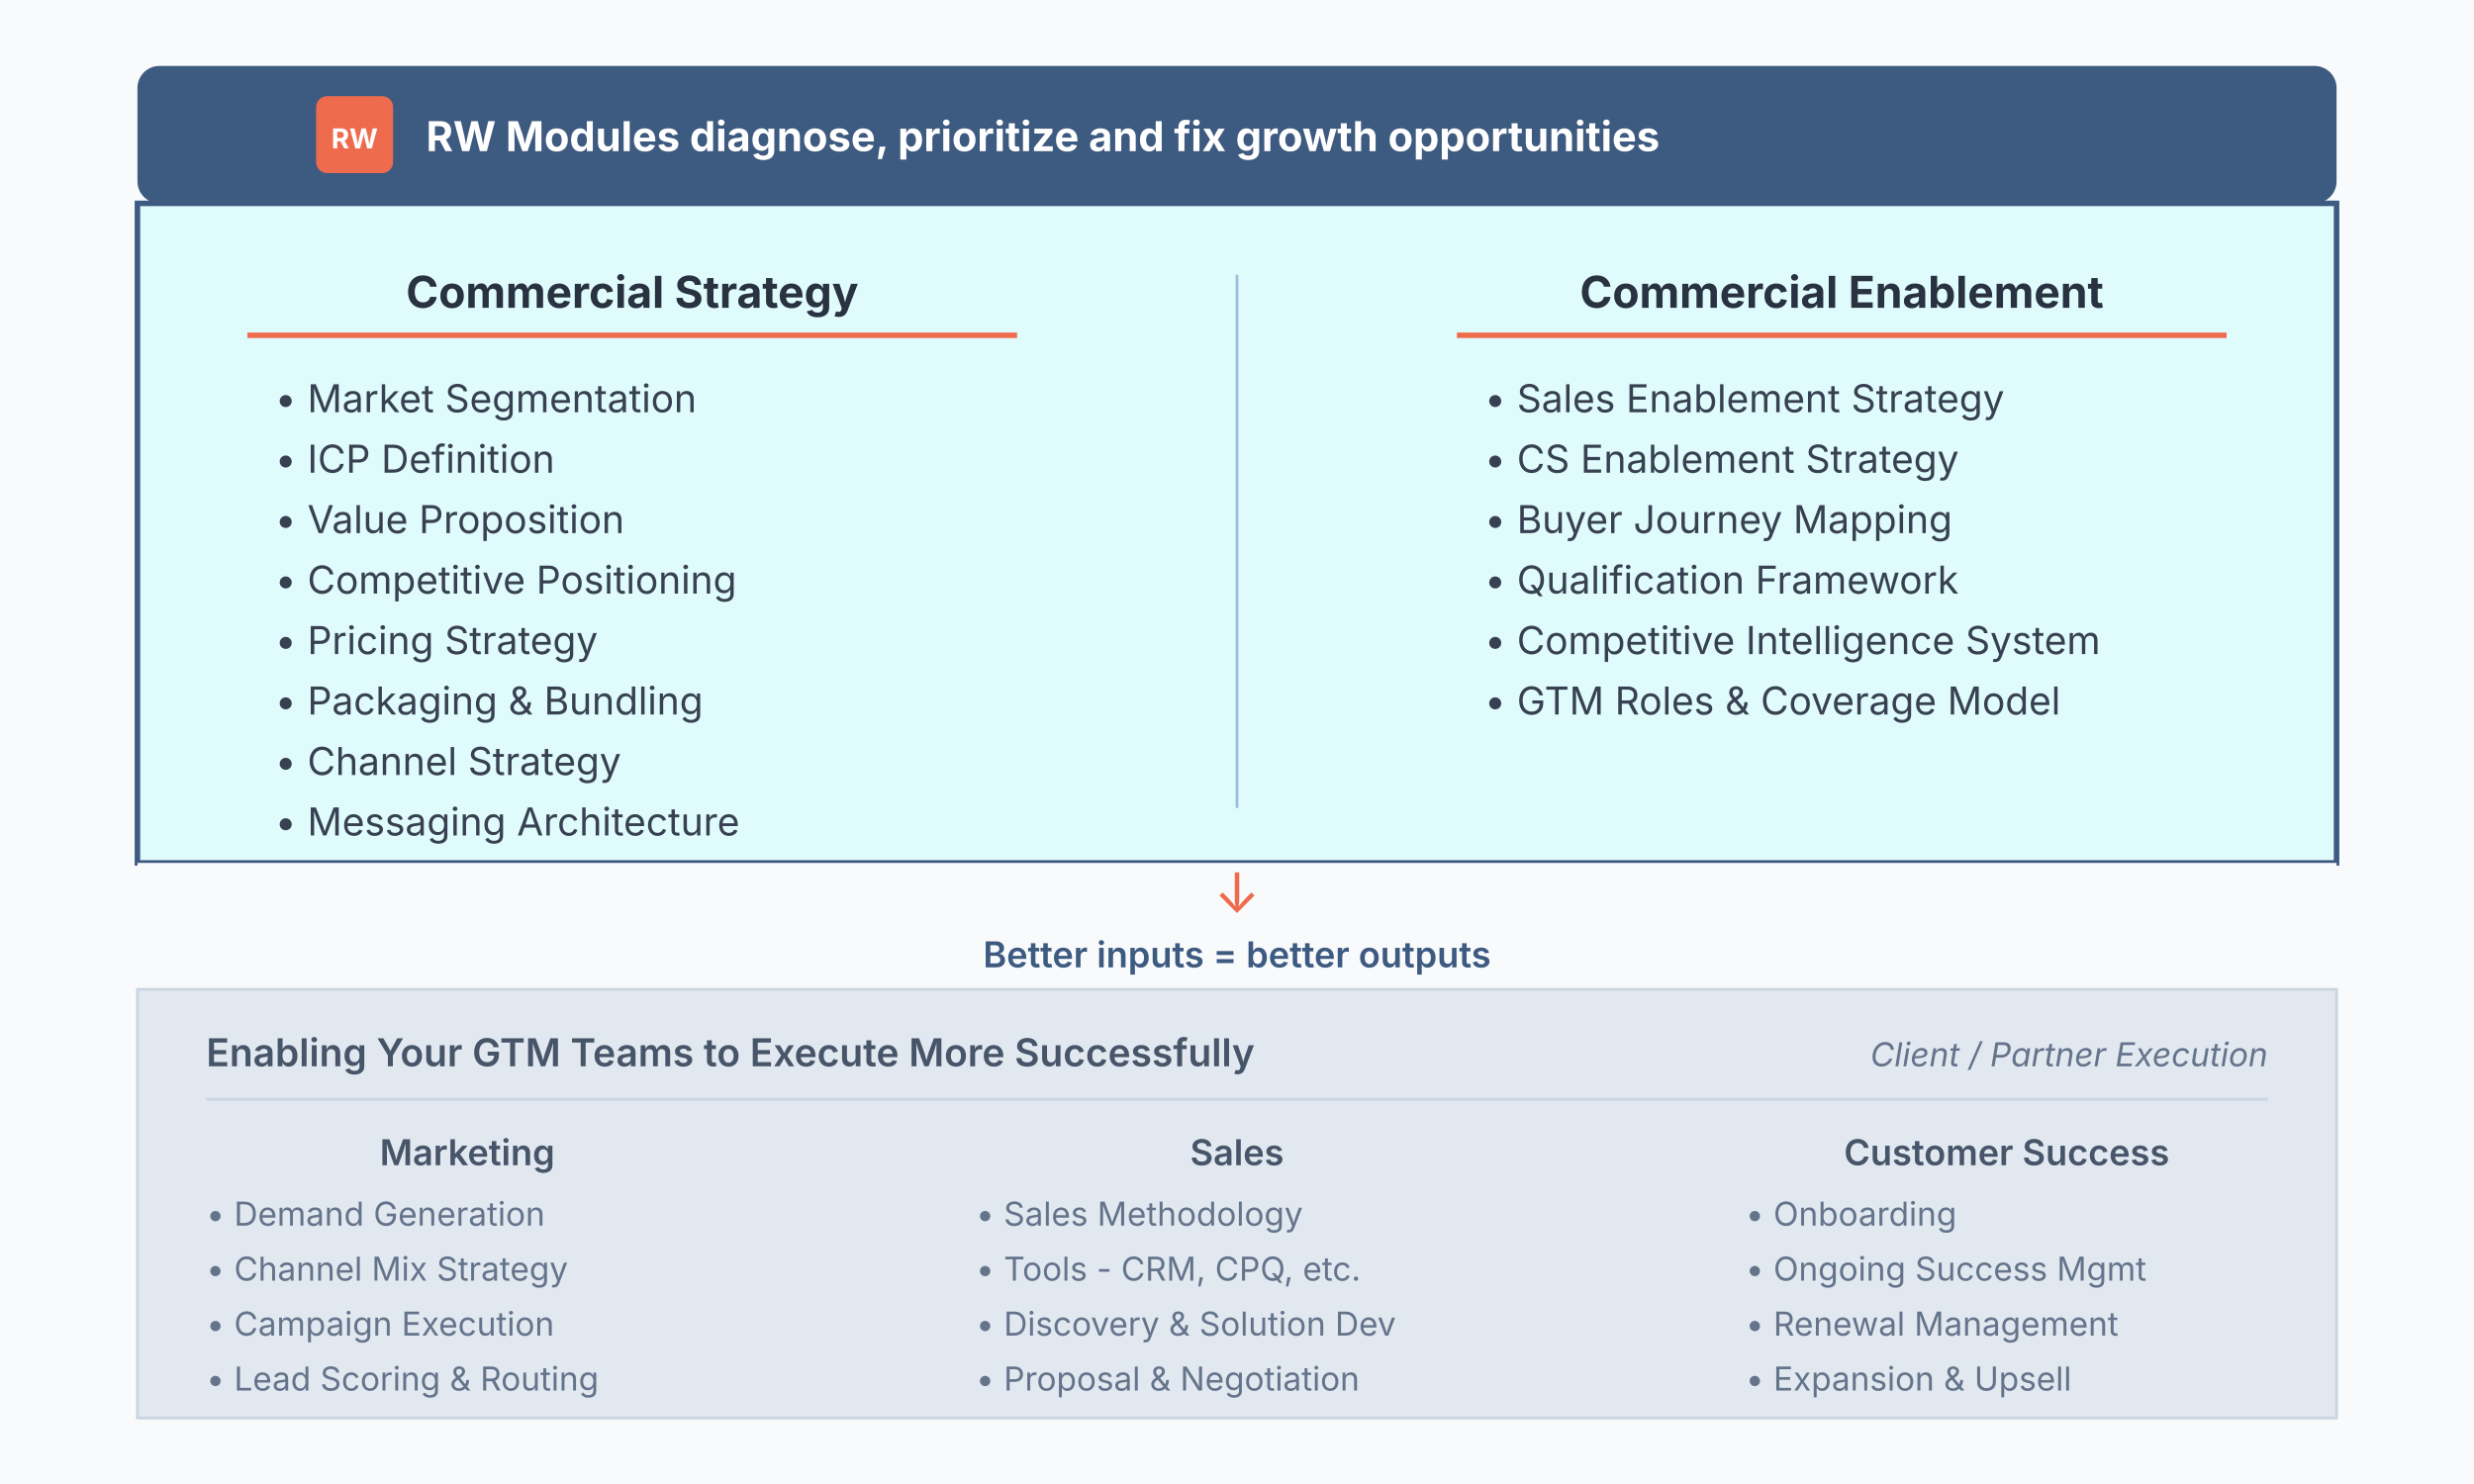
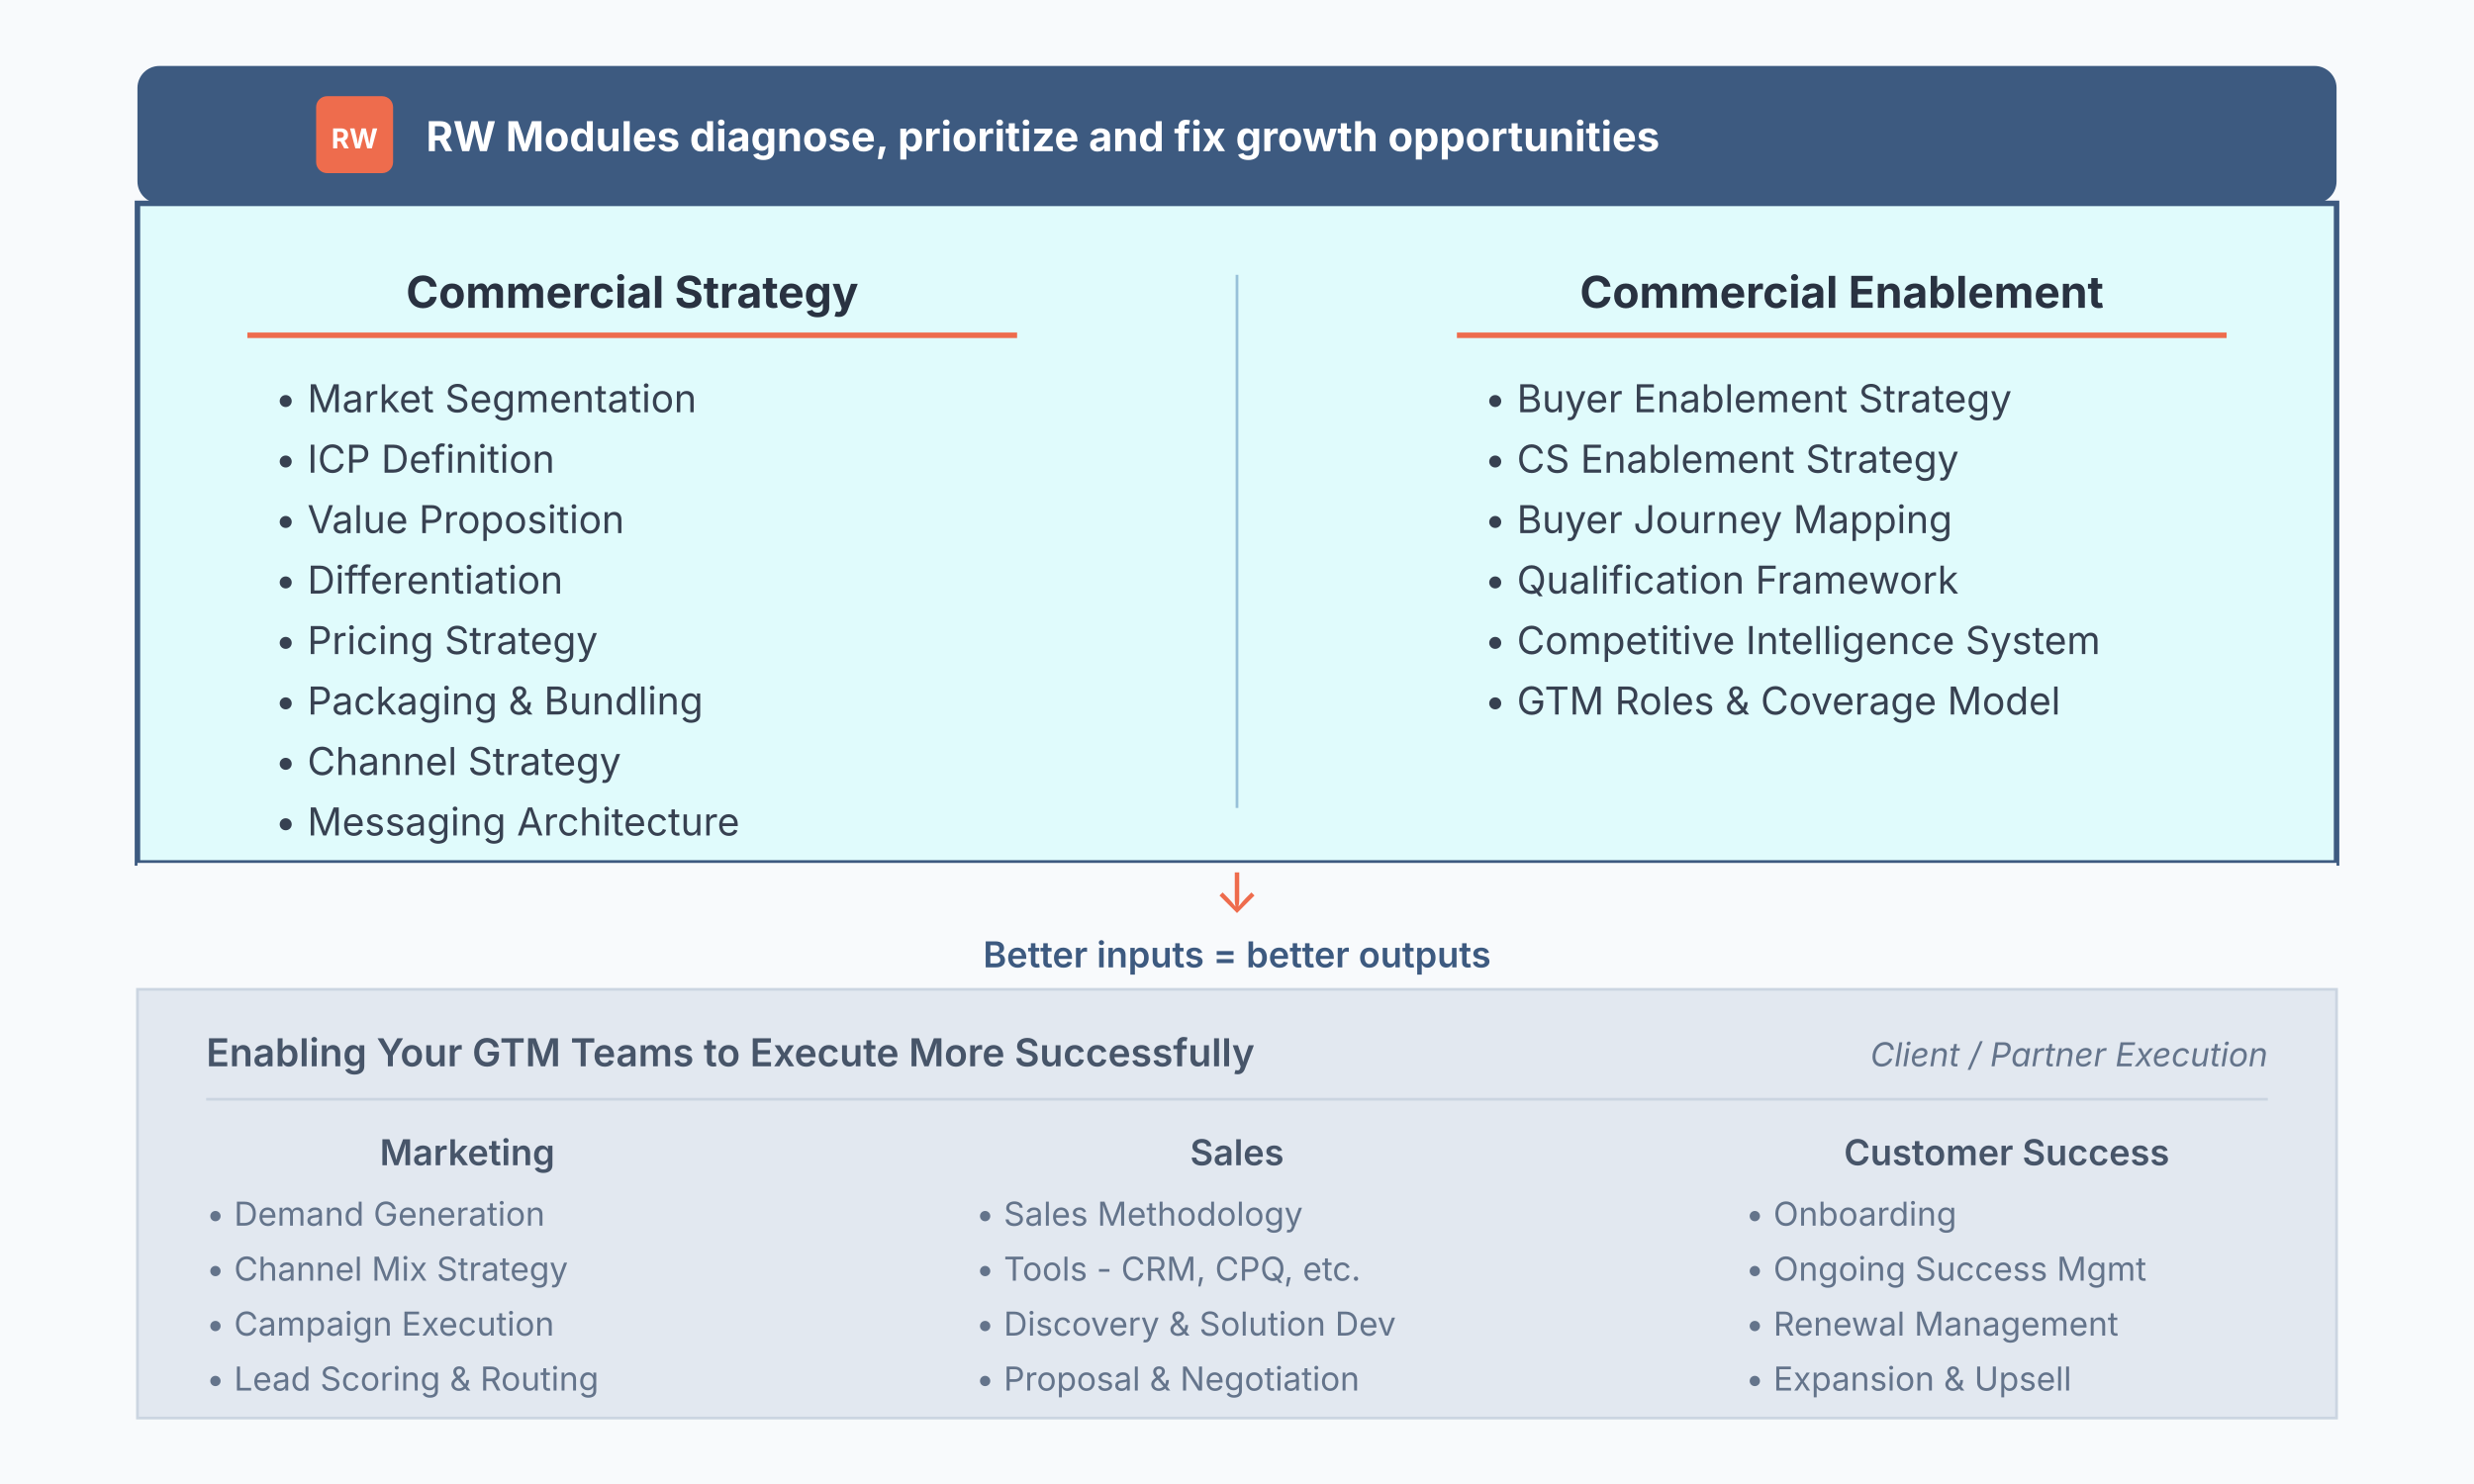
<svg xmlns="http://www.w3.org/2000/svg" viewBox="0 0 900 540" width="900" height="540">
  <defs>
    <style>
      .title-text { font-family: -apple-system, BlinkMacSystemFont, 'Segoe UI', sans-serif; font-weight: 700; }
      .heading-text { font-family: -apple-system, BlinkMacSystemFont, 'Segoe UI', sans-serif; font-weight: 700; }
      .body-text { font-family: -apple-system, BlinkMacSystemFont, 'Segoe UI', sans-serif; font-weight: 400; }
      .section-label { font-family: -apple-system, BlinkMacSystemFont, 'Segoe UI', sans-serif; font-weight: 600; }
    </style>
  </defs>
  <rect width="900" height="540" fill="#f8fafc" />
  <rect x="50" y="24" width="800" height="50" rx="8" ry="8" fill="#3D5A80" />
  <rect x="115" y="35" width="28" height="28" rx="4" ry="4" fill="#EE6C4D" />
  <text x="129" y="54" class="title-text" fill="white" font-size="10" text-anchor="middle">RW</text>
  <text x="155" y="55" class="title-text" fill="white" font-size="15" text-anchor="start">RW Modules diagnose, prioritize and fix growth opportunities</text>
  <rect x="50" y="74" width="800" height="240" fill="#E0FBFC" stroke="#3D5A80" stroke-width="2" />
  <line x1="450" y1="100" x2="450" y2="294" stroke="#98C1D9" stroke-width="1" />
  <text x="230" y="112" class="heading-text" fill="#293241" font-size="16" text-anchor="middle">Commercial Strategy</text>
  <line x1="90" y1="122" x2="370" y2="122" stroke="#EE6C4D" stroke-width="2" />
  <g class="body-text" fill="#374151" font-size="14">
    <text x="100" y="150">• Market Segmentation</text>
    <text x="100" y="172">• ICP Definition</text>
    <text x="100" y="194">• Value Proposition</text>
-     <text x="100" y="216">• Competitive Positioning</text>
+     <text x="100" y="216">• Differentiation</text>
    <text x="100" y="238">• Pricing Strategy</text>
    <text x="100" y="260">• Packaging &amp; Bundling</text>
    <text x="100" y="282">• Channel Strategy</text>
    <text x="100" y="304">• Messaging Architecture</text>
  </g>
  <text x="670" y="112" class="heading-text" fill="#293241" font-size="16" text-anchor="middle">Commercial Enablement</text>
  <line x1="530" y1="122" x2="810" y2="122" stroke="#EE6C4D" stroke-width="2" />
  <g class="body-text" fill="#374151" font-size="14">
-     <text x="540" y="150">• Sales Enablement Strategy</text>
+     <text x="540" y="150">• Buyer Enablement Strategy</text>
    <text x="540" y="172">• CS Enablement Strategy</text>
    <text x="540" y="194">• Buyer Journey Mapping</text>
    <text x="540" y="216">• Qualification Framework</text>
    <text x="540" y="238">• Competitive Intelligence System</text>
    <text x="540" y="260">• GTM Roles &amp; Coverage Model</text>
  </g>
  <rect x="50" y="314" width="800" height="46" fill="#f8fafc" />
  <text x="450" y="332" class="body-text" fill="#EE6C4D" font-size="20" text-anchor="middle">↓</text>
  <text x="450" y="352" class="section-label" fill="#3D5A80" font-size="13" text-anchor="middle">Better inputs = better outputs</text>
  <rect x="50" y="360" width="800" height="156" fill="#e2e8f0" stroke="#cbd5e1" stroke-width="1" rx="0" ry="0" />
  <text x="75" y="388" class="section-label" fill="#475569" font-size="14">Enabling Your GTM Teams to Execute More Successfully</text>
  <text x="825" y="388" class="body-text" fill="#64748b" font-size="12" text-anchor="end" font-style="italic">Client / Partner Execution</text>
  <line x1="75" y1="400" x2="825" y2="400" stroke="#cbd5e1" stroke-width="1" />
  <text x="170" y="424" class="section-label" fill="#475569" font-size="13" text-anchor="middle">Marketing</text>
  <g class="body-text" fill="#64748b" font-size="12">
    <text x="75" y="446">• Demand Generation</text>
    <text x="75" y="466">• Channel Mix Strategy</text>
    <text x="75" y="486">• Campaign Execution</text>
    <text x="75" y="506">• Lead Scoring &amp; Routing</text>
  </g>
  <text x="450" y="424" class="section-label" fill="#475569" font-size="13" text-anchor="middle">Sales</text>
  <g class="body-text" fill="#64748b" font-size="12">
    <text x="355" y="446">• Sales Methodology</text>
    <text x="355" y="466">• Tools - CRM, CPQ, etc.</text>
    <text x="355" y="486">• Discovery &amp; Solution Dev</text>
    <text x="355" y="506">• Proposal &amp; Negotiation</text>
  </g>
  <text x="730" y="424" class="section-label" fill="#475569" font-size="13" text-anchor="middle">Customer Success</text>
  <g class="body-text" fill="#64748b" font-size="12">
    <text x="635" y="446">• Onboarding</text>
    <text x="635" y="466">• Ongoing Success Mgmt</text>
    <text x="635" y="486">• Renewal Management</text>
    <text x="635" y="506">• Expansion &amp; Upsell</text>
  </g>
</svg>
